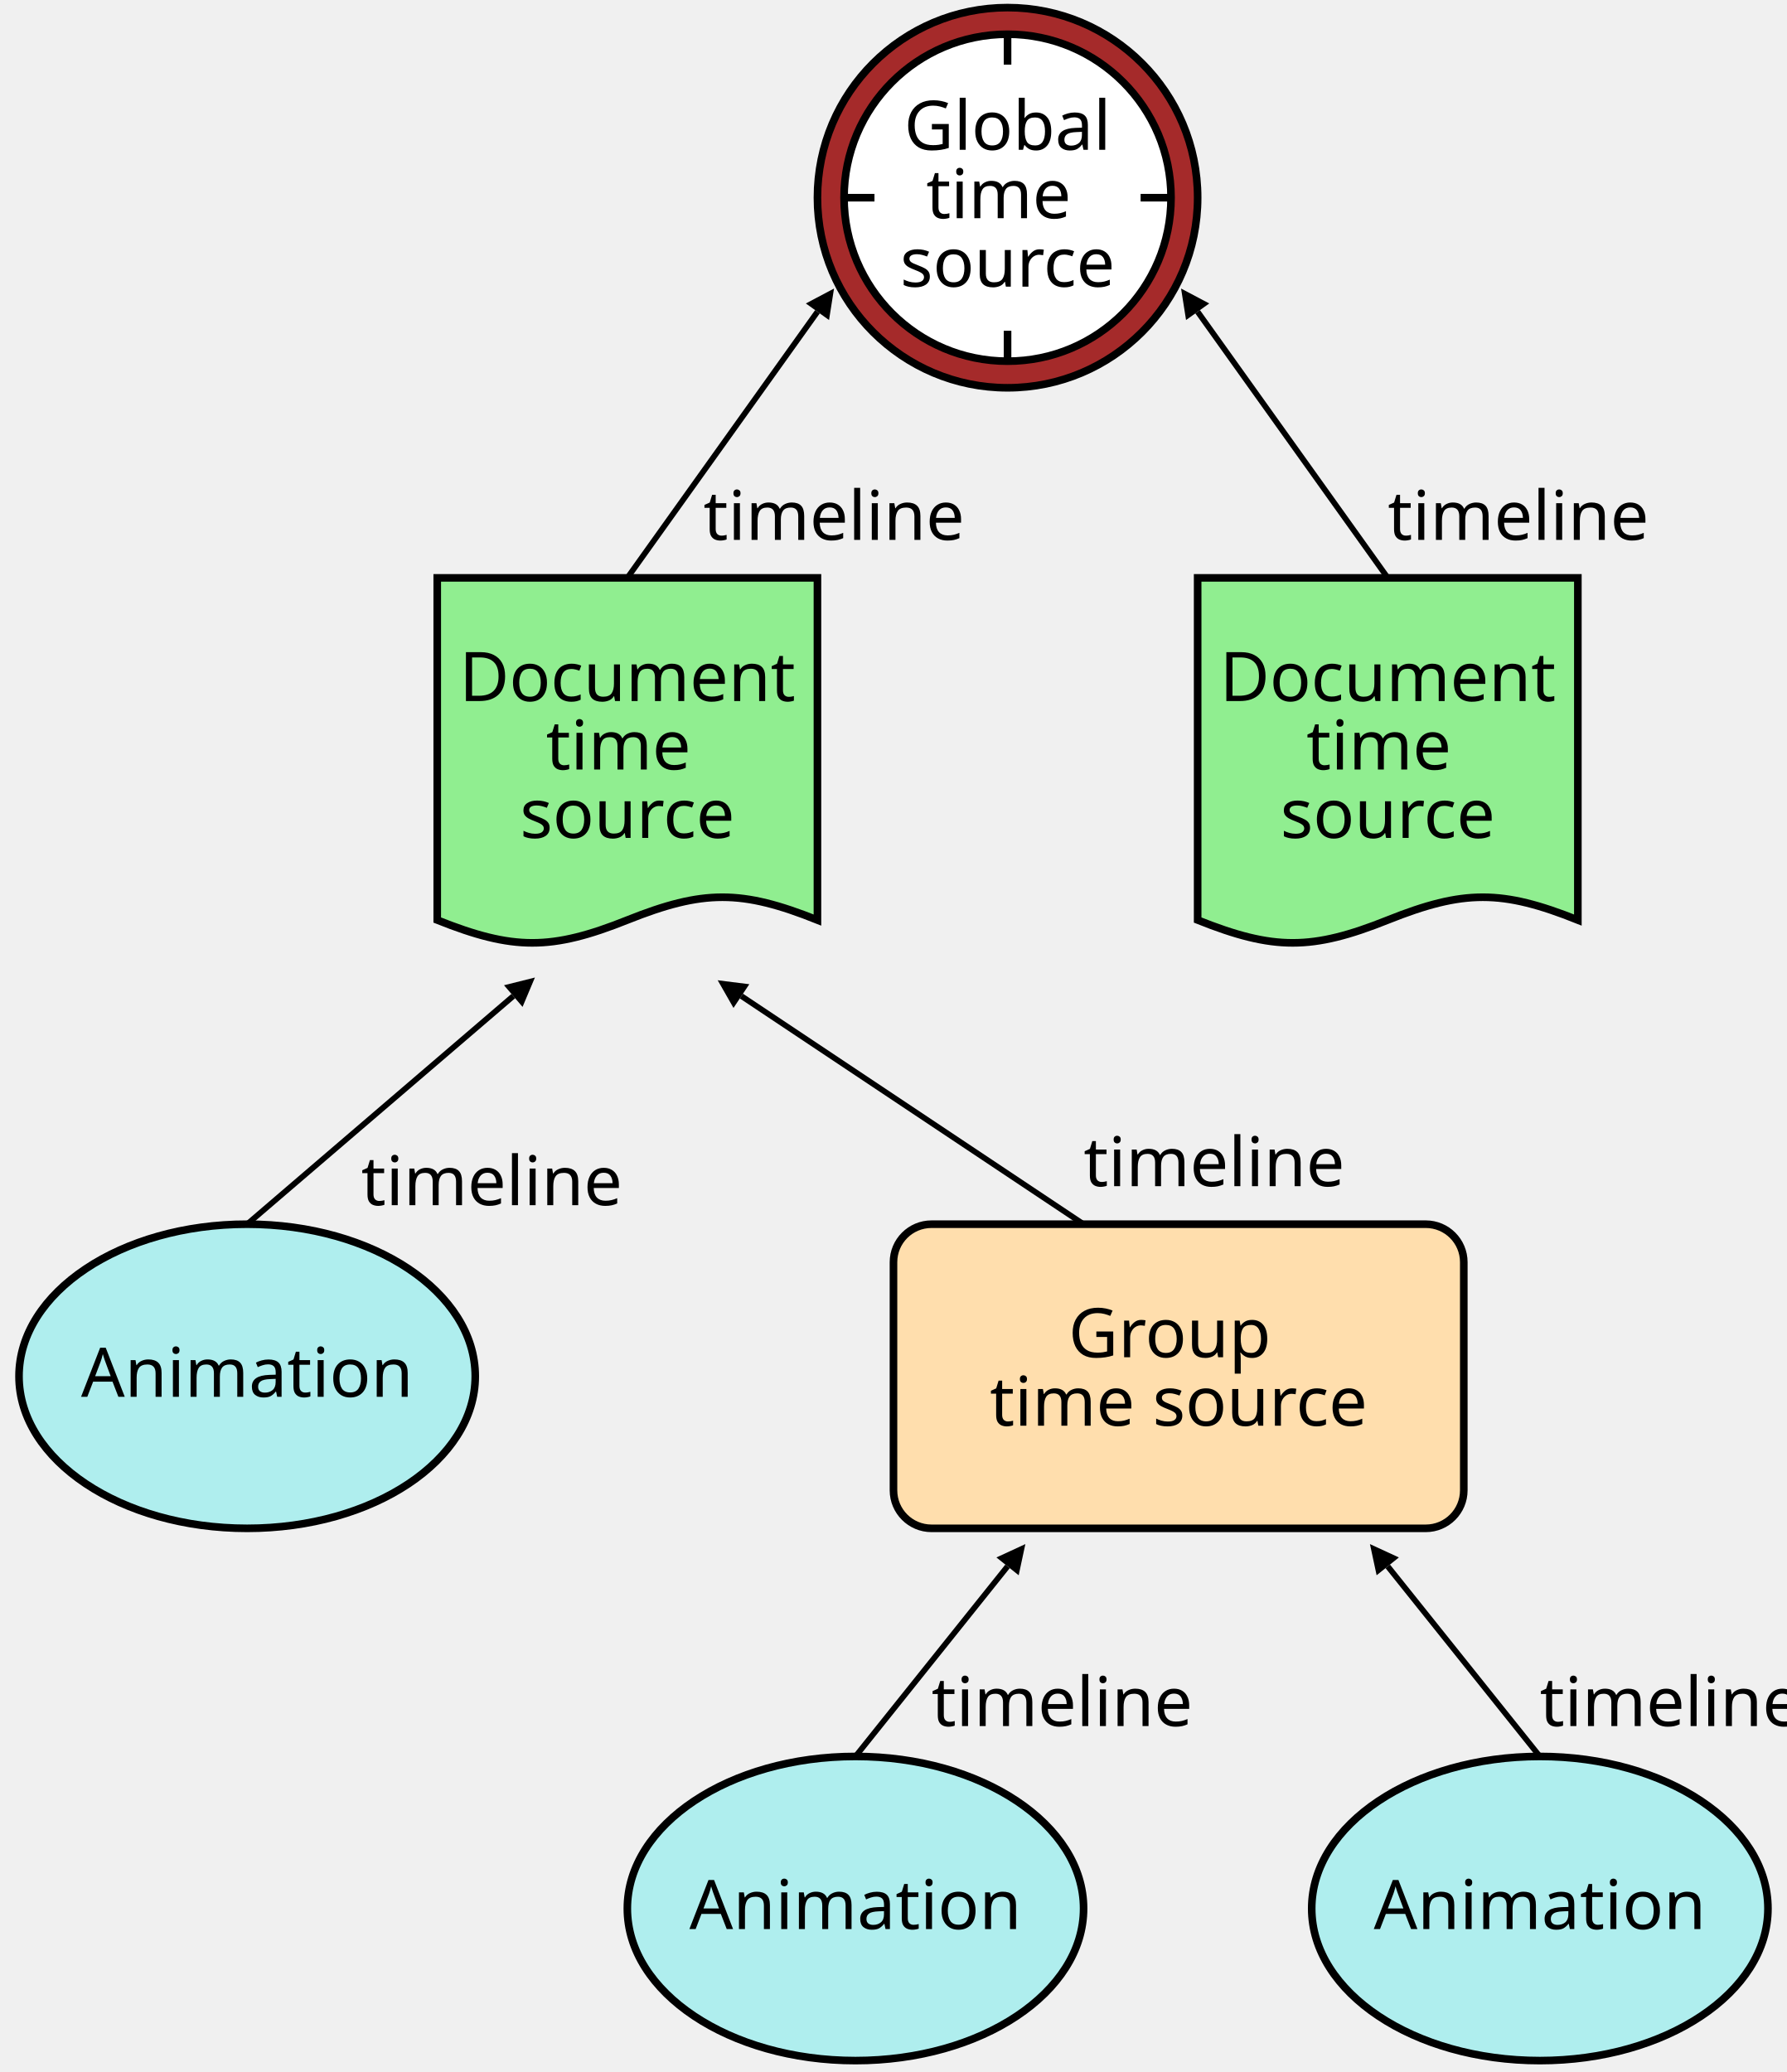
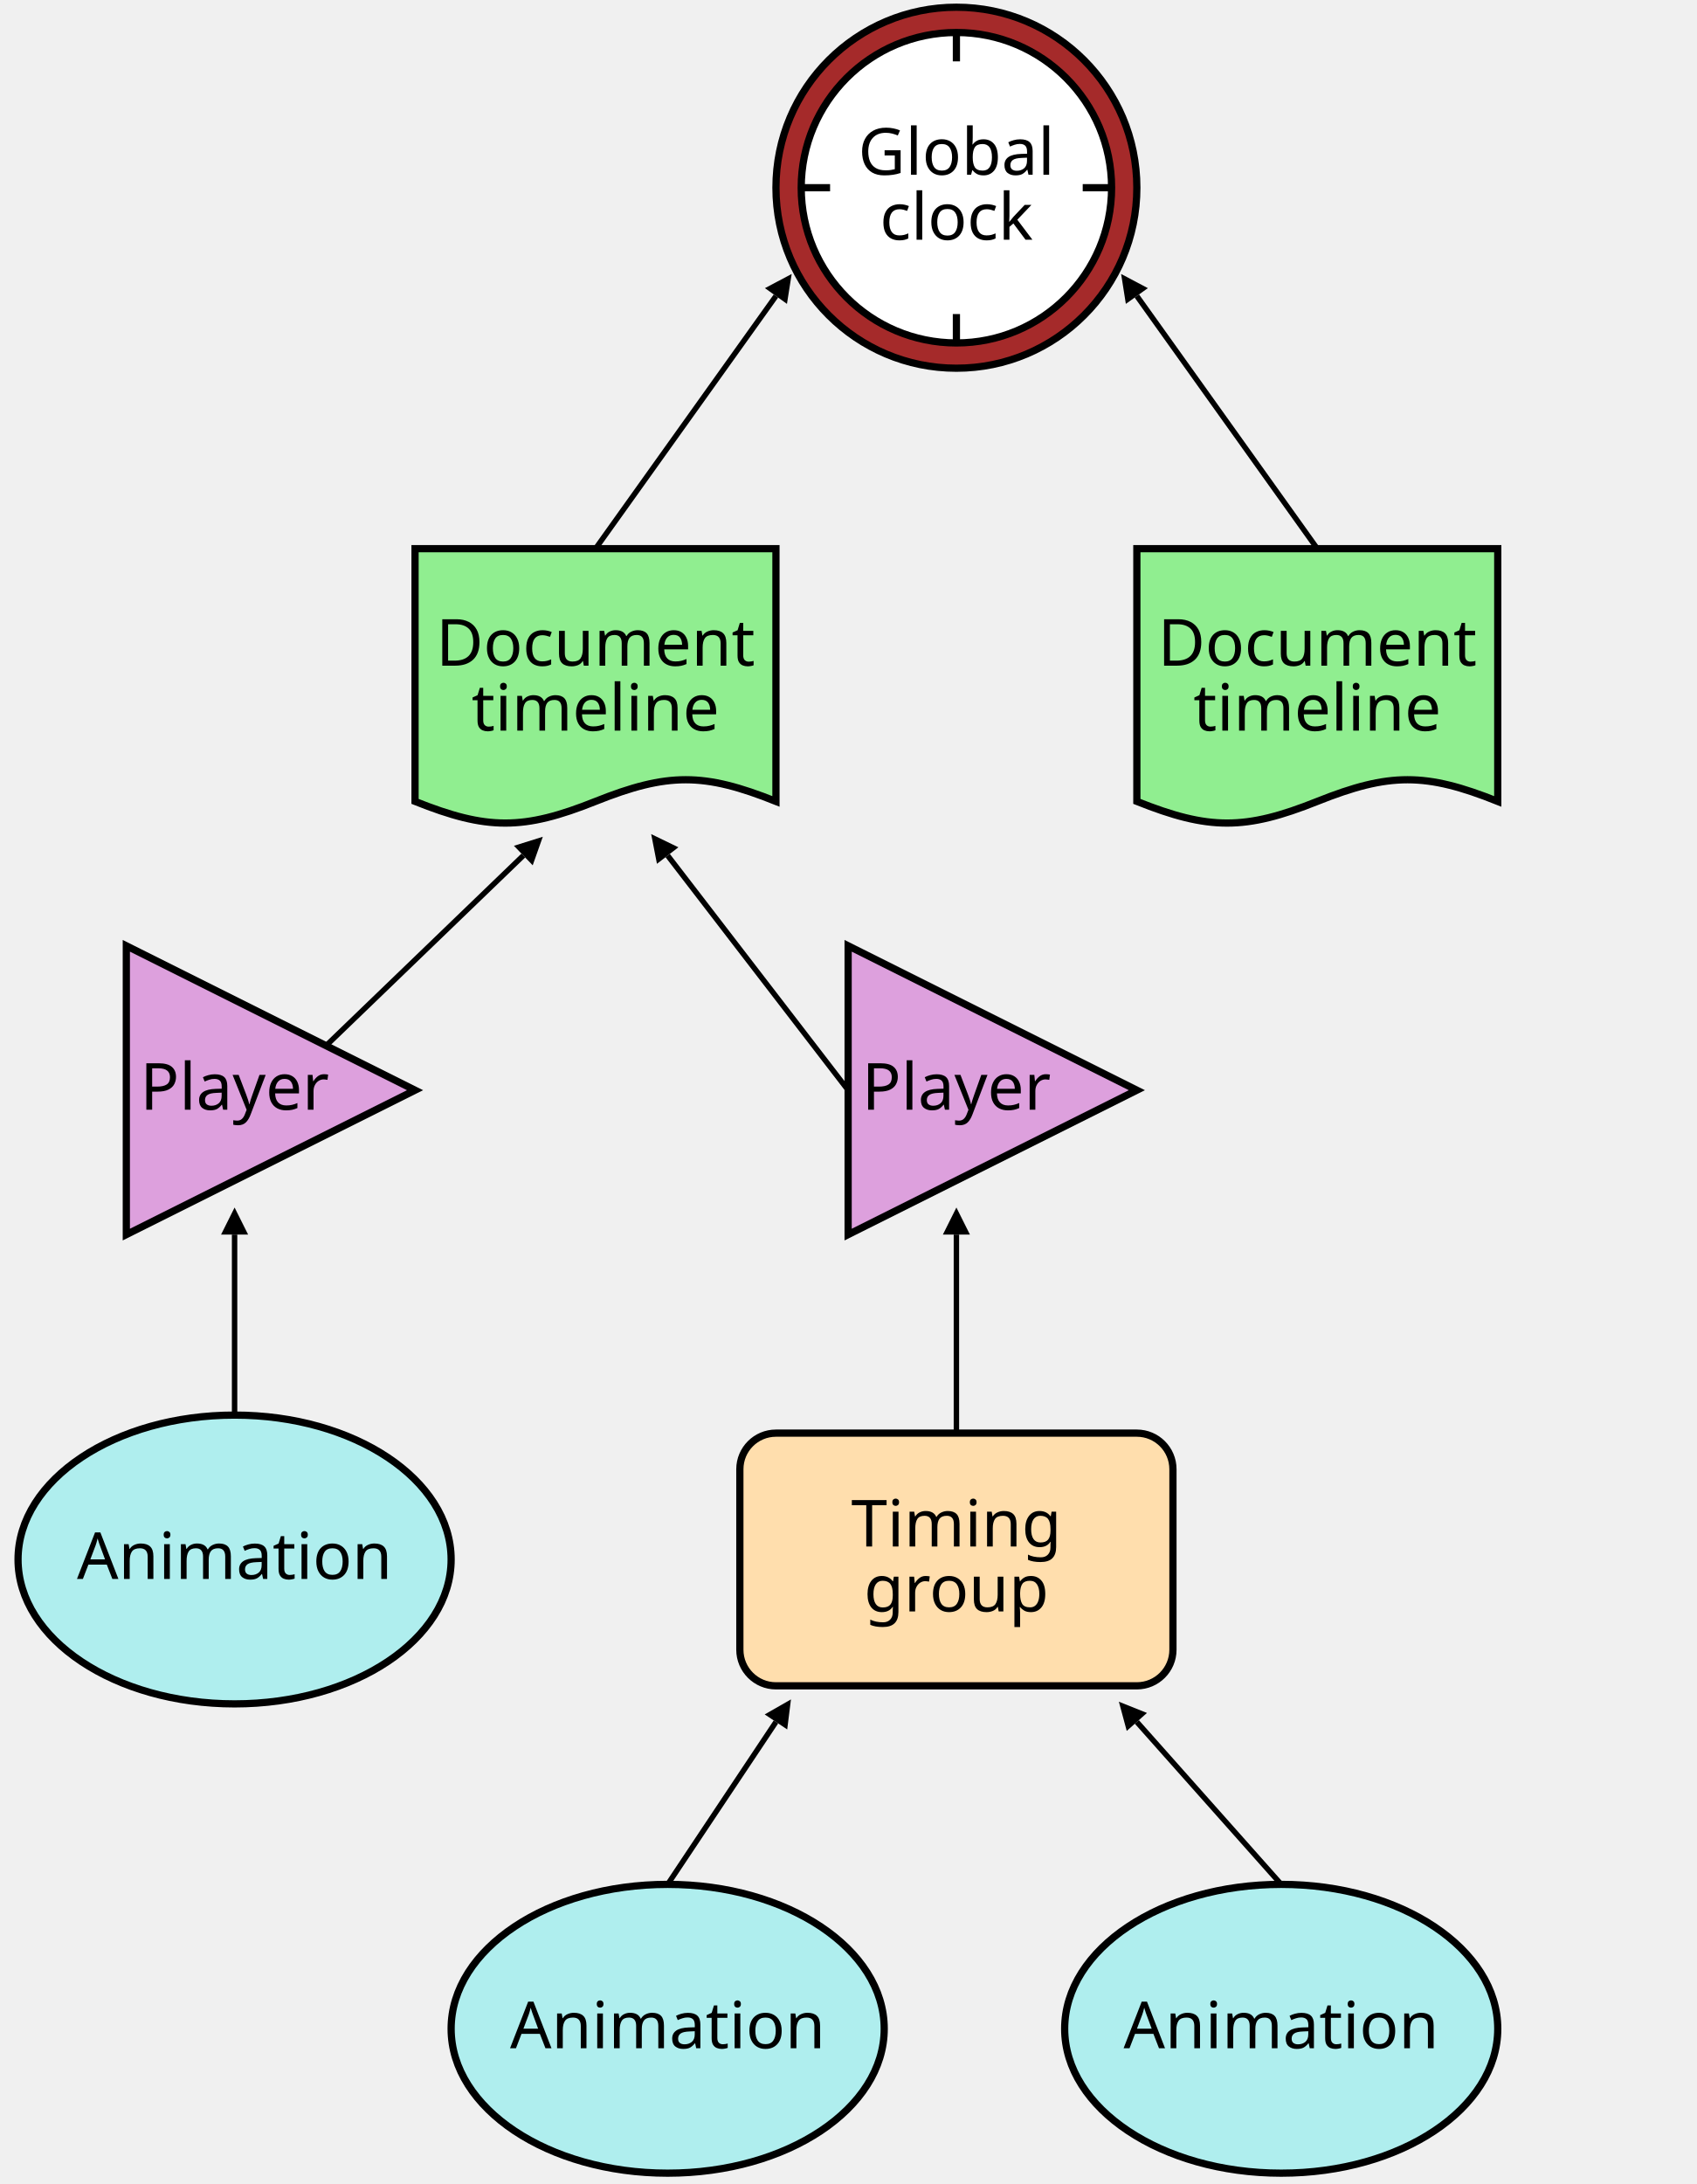
- <svg xmlns="http://www.w3.org/2000/svg" xmlns:xlink="http://www.w3.org/1999/xlink" width="100%" height="100%" viewBox="35 -2 470 545">
+ <svg xmlns="http://www.w3.org/2000/svg" xmlns:xlink="http://www.w3.org/1999/xlink" width="100%" height="100%" viewBox="35 -2 470 605">
  <defs>
    <style type="text/css">
    svg {
      font-size: 18px;
      font-family: sans-serif;
    }

    /*
     * Line work
     */
    .arrowLine {
      stroke: black;
      stroke-width: 1.5;
      fill: none;
      marker-end: url(#arrow);
    }
    </style>
    <style type="text/css">
      .blackArrowHead {
        fill: black;
        stroke: none;
      }
    </style>
    <marker id="arrow" viewBox="0 -5 10 10" orient="auto" markerWidth="5" markerHeight="5">
      <path d="M0-5l10 5l-10 5z" class="blackArrowHead" />
    </marker>
    <marker id="reverseArrow" viewBox="-10 -5 10 10" orient="auto" markerWidth="5" markerHeight="5">
      <path d="M0-5l-10 5l10 5z" class="blackArrowHead" />
    </marker>
    <style type="text/css">
      .startTimeStar {
        stroke: blue;
        stroke-linecap: round;
        stroke-width: 2;
        fill: none;
      }
    </style>
    <path d="M-3.5-3.5l7 7M3.5-3.5l-7 7M0-5v10M-5 0h10" class="startTimeStar" id="star" />
    <style type="text/css">
      .document {
        fill: lightgreen;
        stroke: black;
        stroke-width: 2;
      }
    </style>
    <g id="document">
-       <path d="M0 0h100v90c-20-8-30-8-50 0s-30 8-50 0z" class="document" />
+       <path d="M0 0h100v70c-20-8-30-8-50 0s-30 8-50 0z" class="document" />
      <g transform="translate(50 45)">
-         <text y="-0.7em" text-anchor="middle">Document<tspan x="0" dy="1em">time</tspan>
-           <tspan x="0" dy="1em">source</tspan>
+         <text y="-0.7em" text-anchor="middle">Document<tspan x="0" dy="1em">timeline</tspan>
        </text>
      </g>
+     </g>
+     <style type="text/css">
+       .player {
+         fill: plum;
+         stroke: black;
+         stroke-width: 2;
+       }
+     </style>
+     <g id="player">
+       <path d="M-30-40v80l80-40z" class="player" />
+       <text y="0.3em" text-anchor="middle">Player</text>
    </g>
    <style type="text/css">
      .animation {
        fill: paleturquoise;
        stroke: black;
        stroke-width: 2;
      }
    </style>
    <g id="animation">
      <ellipse rx="60" ry="40" class="animation" />
      <text y="0.3em" text-anchor="middle">Animation</text>
    </g>
    <style type="text/css">
      .group {
        fill: navajowhite;
        stroke: black;
        stroke-width: 2;
      }
    </style>
    <g id="group">
-       <rect width="150" height="80" rx="10" ry="10" class="group" />
-       <text x="75" y="35" text-anchor="middle">Group
-         <tspan x="75" dy="1em">time source</tspan>
+       <rect x="-60" y="-35" width="120" height="70" rx="10" ry="10" class="group" />
+       <text y="-0.2em" text-anchor="middle">Timing<tspan x="0" dy="1em">group</tspan>
      </text>
    </g>
  </defs>
  <g transform="translate(300 50)">
    <circle r="50" fill="brown" stroke="black" stroke-width="2" />
    <circle r="43" fill="white" stroke="black" stroke-width="2" />
    <path d="M0-43v8M43 0h-8M0 43v-8M-43 0h8" stroke="black" stroke-width="2" fill="none" />
-     <text y="-0.7em" text-anchor="middle">Global<tspan x="0" dy="1em">time</tspan>
-       <tspan x="0" dy="1em">source</tspan>
+     <text y="-0.2em" text-anchor="middle">Global<tspan x="0" dy="1em">clock</tspan>
    </text>
  </g>
  <use x="150" y="150" xlink:href="#document" />
  <line x1="200" y1="150" x2="250" y2="80" class="arrowLine" />
-   <text x="220" y="140">timeline</text>
  <use x="350" y="150" xlink:href="#document" />
  <line x1="400" y1="150" x2="350" y2="80" class="arrowLine" />
-   <text x="400" y="140">timeline</text>
-   <use x="100" y="360" xlink:href="#animation" />
-   <line x1="100" y1="320" x2="170" y2="260" class="arrowLine" />
-   <text x="130" y="315">timeline</text>
-   <use x="270" y="320" xlink:href="#group" />
-   <line x1="320" y1="320" x2="230" y2="260" class="arrowLine" />
-   <text x="320" y="310">timeline</text>
-   <use x="260" y="500" xlink:href="#animation" />
-   <line x1="260" y1="460" x2="300" y2="410" class="arrowLine" />
-   <text x="280" y="452">timeline</text>
-   <use x="440" y="500" xlink:href="#animation" />
-   <line x1="440" y1="460" x2="400" y2="410" class="arrowLine" />
-   <text x="440" y="452">timeline</text>
+   <use x="100" y="300" xlink:href="#player" />
+   <line x1="125" y1="288" x2="180" y2="235" class="arrowLine" />
+   <use x="100" y="430" xlink:href="#animation" />
+   <line x1="100" y1="390" x2="100" y2="340" class="arrowLine" />
+   <use x="300" y="300" xlink:href="#player" />
+   <line x1="270" y1="300" x2="220" y2="235" class="arrowLine" />
+   <use x="300" y="430" xlink:href="#group" />
+   <line x1="300" y1="395" x2="300" y2="340" class="arrowLine" />
+   <use x="220" y="560" xlink:href="#animation" />
+   <line x1="220" y1="520" x2="250" y2="475" class="arrowLine" />
+   <use x="390" y="560" xlink:href="#animation" />
+   <line x1="390" y1="520" x2="350" y2="475" class="arrowLine" />
</svg>
